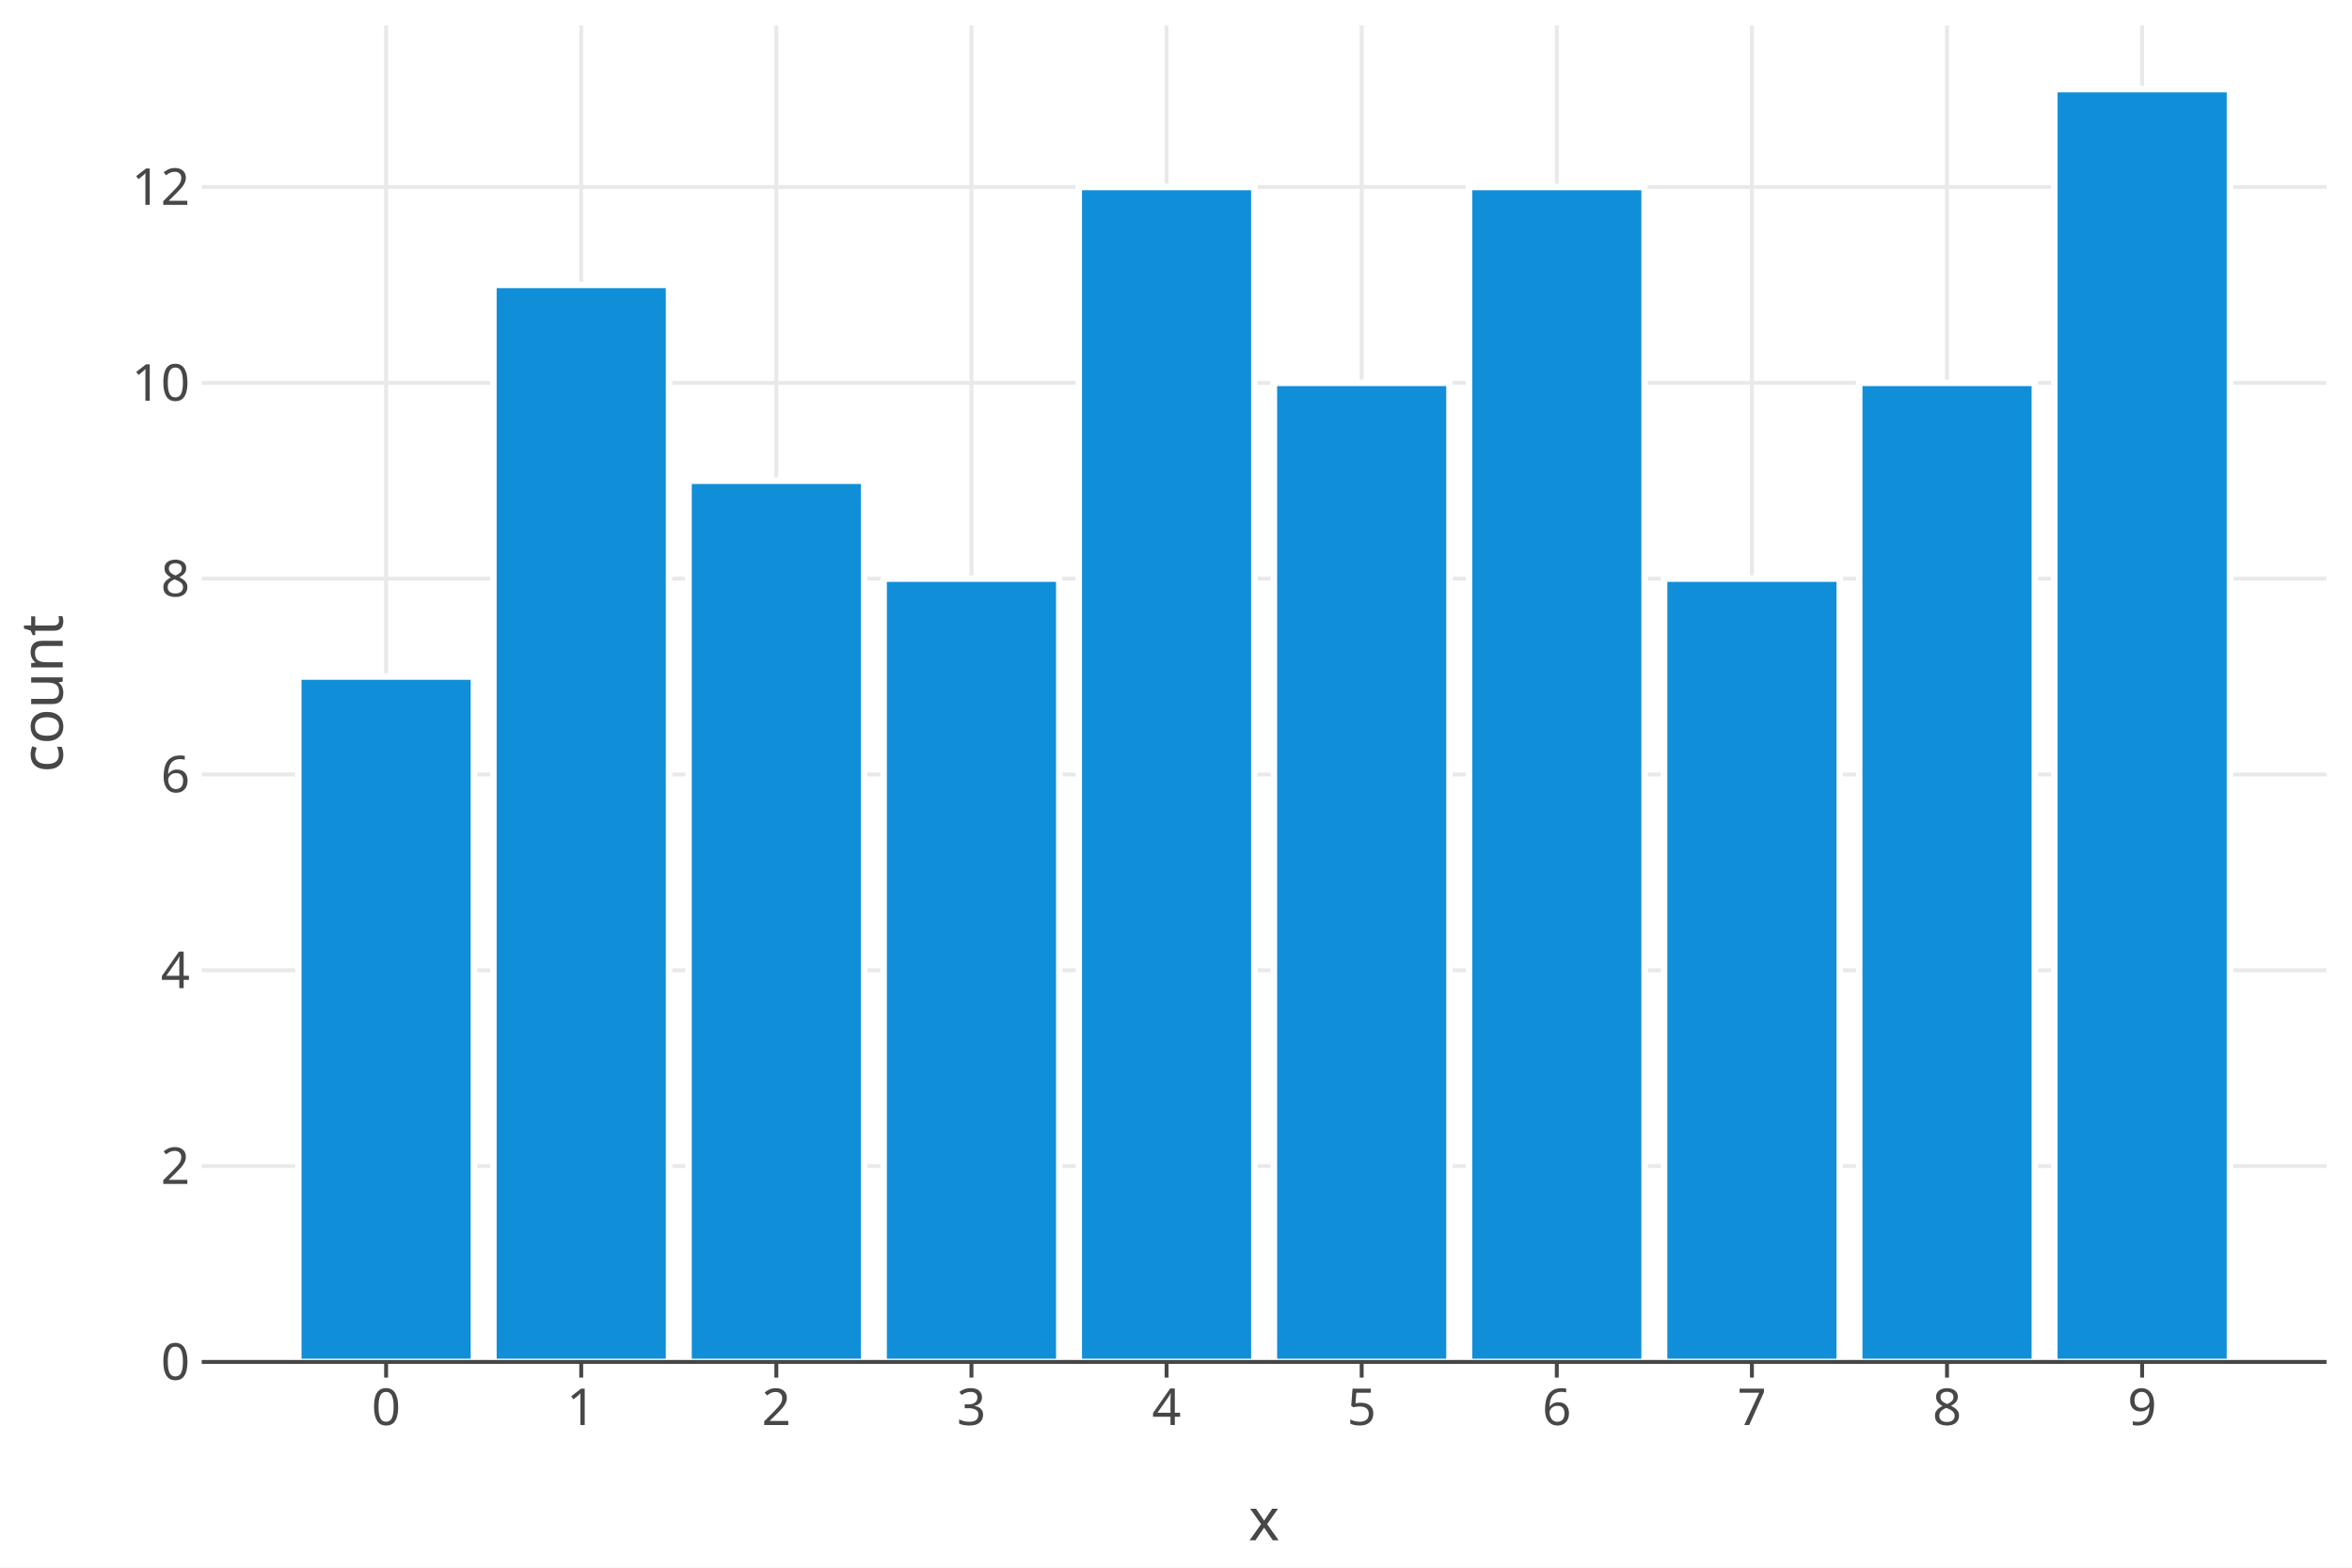
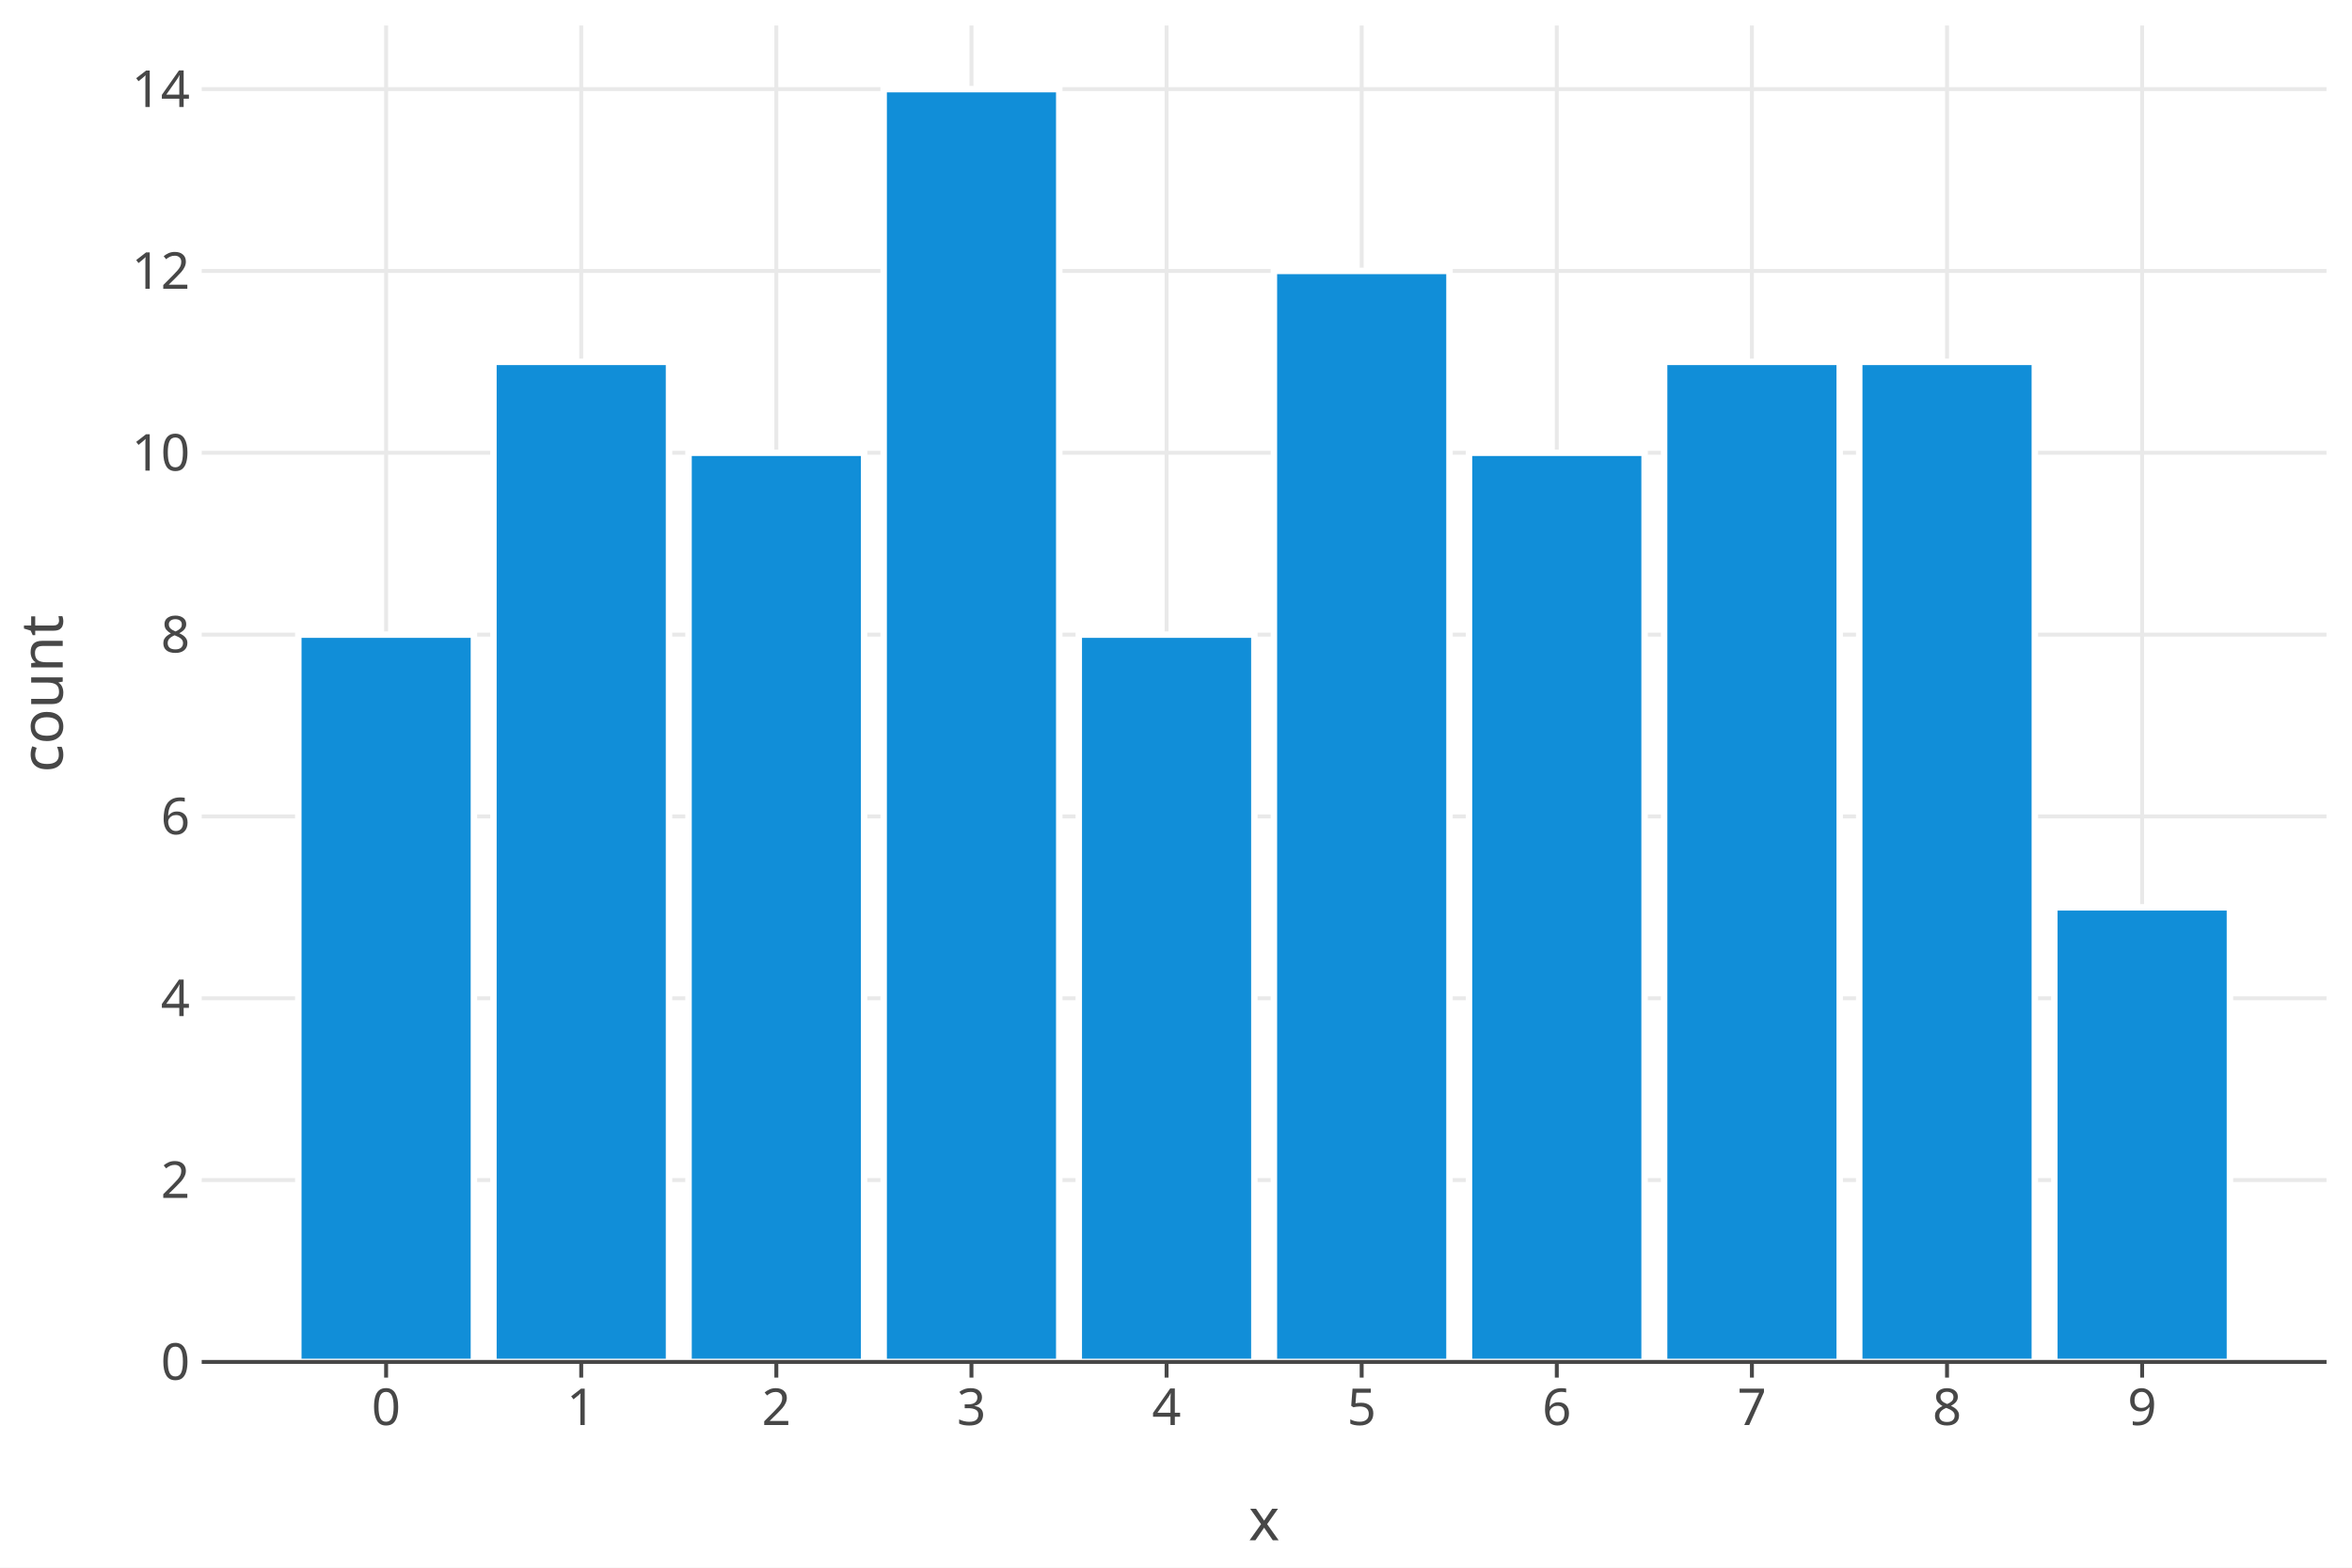
<svg xmlns="http://www.w3.org/2000/svg" display="block" class="plt-container" width="600.0" height="400.0">
  <style type="text/css">
  .plt-container {
   font-family: Lucida Grande, sans-serif;
   user-select: none;
   -webkit-user-select: none;
   -moz-user-select: none;
   -ms-user-select: none;
}
text {
   text-rendering: optimizeLegibility;
}
- #pGekjY2 .plot-title {
+ #puvqS9Z .plot-title {
   fill: #474747;
   font-family: Lucida Grande, sans-serif;
   font-size: 16.0px;
   font-weight: normal;
   font-style: normal;   
}
- #pGekjY2 .plot-subtitle {
+ #puvqS9Z .plot-subtitle {
   fill: #474747;
   font-family: Lucida Grande, sans-serif;
   font-size: 15.0px;
   font-weight: normal;
   font-style: normal;   
}
- #pGekjY2 .plot-caption {
-    fill: #474747;
-    font-family: Lucida Grande, sans-serif;
-    font-size: 13.0px;
-    font-weight: normal;
-    font-style: normal;   
- }
- #pGekjY2 .legend-title {
+ #puvqS9Z .plot-caption {
+    fill: #474747;
+    font-family: Lucida Grande, sans-serif;
+    font-size: 13.0px;
+    font-weight: normal;
+    font-style: normal;   
+ }
+ #puvqS9Z .legend-title {
   fill: #474747;
   font-family: Lucida Grande, sans-serif;
   font-size: 15.0px;
   font-weight: normal;
   font-style: normal;   
}
- #pGekjY2 .legend-item {
-    fill: #474747;
-    font-family: Lucida Grande, sans-serif;
-    font-size: 13.0px;
-    font-weight: normal;
-    font-style: normal;   
- }
- #pGekjY2 .axis-title-x {
+ #puvqS9Z .legend-item {
+    fill: #474747;
+    font-family: Lucida Grande, sans-serif;
+    font-size: 13.0px;
+    font-weight: normal;
+    font-style: normal;   
+ }
+ #puvqS9Z .axis-title-x {
   fill: #474747;
   font-family: Lucida Grande, sans-serif;
   font-size: 15.0px;
   font-weight: normal;
   font-style: normal;   
}
- #pGekjY2 .axis-text-x {
-    fill: #474747;
-    font-family: Lucida Grande, sans-serif;
-    font-size: 13.0px;
-    font-weight: normal;
-    font-style: normal;   
- }
- #dDgJFLR .axis-tooltip-text-x {
+ #puvqS9Z .axis-text-x {
+    fill: #474747;
+    font-family: Lucida Grande, sans-serif;
+    font-size: 13.0px;
+    font-weight: normal;
+    font-style: normal;   
+ }
+ #dVsqIz2 .axis-tooltip-text-x {
   fill: #ffffff;
   font-family: Lucida Grande, sans-serif;
   font-size: 13.0px;
   font-weight: normal;
   font-style: normal;   
}
- #pGekjY2 .axis-title-y {
+ #puvqS9Z .axis-title-y {
   fill: #474747;
   font-family: Lucida Grande, sans-serif;
   font-size: 15.0px;
   font-weight: normal;
   font-style: normal;   
}
- #pGekjY2 .axis-text-y {
-    fill: #474747;
-    font-family: Lucida Grande, sans-serif;
-    font-size: 13.0px;
-    font-weight: normal;
-    font-style: normal;   
- }
- #dDgJFLR .axis-tooltip-text-y {
+ #puvqS9Z .axis-text-y {
+    fill: #474747;
+    font-family: Lucida Grande, sans-serif;
+    font-size: 13.0px;
+    font-weight: normal;
+    font-style: normal;   
+ }
+ #dVsqIz2 .axis-tooltip-text-y {
   fill: #ffffff;
   font-family: Lucida Grande, sans-serif;
   font-size: 13.0px;
   font-weight: normal;
   font-style: normal;   
}
- #pGekjY2 .facet-strip-text-x {
-    fill: #474747;
-    font-family: Lucida Grande, sans-serif;
-    font-size: 13.0px;
-    font-weight: normal;
-    font-style: normal;   
- }
- #pGekjY2 .facet-strip-text-y {
-    fill: #474747;
-    font-family: Lucida Grande, sans-serif;
-    font-size: 13.0px;
-    font-weight: normal;
-    font-style: normal;   
- }
- #dDgJFLR .tooltip-text {
-    fill: #474747;
-    font-family: Lucida Grande, sans-serif;
-    font-size: 13.0px;
-    font-weight: normal;
-    font-style: normal;   
- }
- #dDgJFLR .tooltip-title {
+ #puvqS9Z .facet-strip-text-x {
+    fill: #474747;
+    font-family: Lucida Grande, sans-serif;
+    font-size: 13.0px;
+    font-weight: normal;
+    font-style: normal;   
+ }
+ #puvqS9Z .facet-strip-text-y {
+    fill: #474747;
+    font-family: Lucida Grande, sans-serif;
+    font-size: 13.0px;
+    font-weight: normal;
+    font-style: normal;   
+ }
+ #dVsqIz2 .tooltip-text {
+    fill: #474747;
+    font-family: Lucida Grande, sans-serif;
+    font-size: 13.0px;
+    font-weight: normal;
+    font-style: normal;   
+ }
+ #dVsqIz2 .tooltip-title {
   fill: #474747;
   font-family: Lucida Grande, sans-serif;
   font-size: 13.0px;
   font-weight: bold;
   font-style: normal;   
}
- #dDgJFLR .tooltip-label {
+ #dVsqIz2 .tooltip-label {
   fill: #474747;
   font-family: Lucida Grande, sans-serif;
   font-size: 13.0px;
   font-weight: bold;
   font-style: normal;   
}

  </style>
-   <g id="pGekjY2">
+   <g id="puvqS9Z">
    <path fill-rule="evenodd" fill="rgb(255,255,255)" fill-opacity="1.0" d="M0.0 0.0 L0.0 400.0 L600.0 400.0 L600.0 0.0 Z">
    </path>
    <g transform="translate(29.5 6.5 ) ">
      <g>
        <g transform="translate(21.96121 0.0 ) ">
          <g>
            <line x1="47.036" y1="0.0" x2="47.036" y2="341.0" stroke="rgb(233,233,233)" stroke-opacity="1.0" stroke-width="1.0" fill="none">
            </line>
            <line x1="96.81" y1="0.0" x2="96.81" y2="341.0" stroke="rgb(233,233,233)" stroke-opacity="1.0" stroke-width="1.0" fill="none">
            </line>
            <line x1="146.584" y1="0.0" x2="146.584" y2="341.0" stroke="rgb(233,233,233)" stroke-opacity="1.0" stroke-width="1.0" fill="none">
            </line>
            <line x1="196.358" y1="0.0" x2="196.358" y2="341.0" stroke="rgb(233,233,233)" stroke-opacity="1.0" stroke-width="1.0" fill="none">
            </line>
            <line x1="246.132" y1="0.0" x2="246.132" y2="341.0" stroke="rgb(233,233,233)" stroke-opacity="1.0" stroke-width="1.0" fill="none">
            </line>
            <line x1="295.906" y1="0.0" x2="295.906" y2="341.0" stroke="rgb(233,233,233)" stroke-opacity="1.0" stroke-width="1.0" fill="none">
            </line>
            <line x1="345.68" y1="0.0" x2="345.68" y2="341.0" stroke="rgb(233,233,233)" stroke-opacity="1.0" stroke-width="1.0" fill="none">
            </line>
            <line x1="395.454" y1="0.0" x2="395.454" y2="341.0" stroke="rgb(233,233,233)" stroke-opacity="1.0" stroke-width="1.0" fill="none">
            </line>
            <line x1="445.228" y1="0.0" x2="445.228" y2="341.0" stroke="rgb(233,233,233)" stroke-opacity="1.0" stroke-width="1.0" fill="none">
            </line>
            <line x1="495.002" y1="0.0" x2="495.002" y2="341.0" stroke="rgb(233,233,233)" stroke-opacity="1.0" stroke-width="1.0" fill="none">
            </line>
          </g>
        </g>
        <g transform="translate(21.96121 0.0 ) ">
          <g>
            <line x1="0.0" y1="341.0" x2="542.039" y2="341.0" stroke="rgb(233,233,233)" stroke-opacity="1.0" stroke-width="1.0" fill="none">
            </line>
-             <line x1="0.0" y1="291.037" x2="542.039" y2="291.037" stroke="rgb(233,233,233)" stroke-opacity="1.0" stroke-width="1.0" fill="none">
-             </line>
-             <line x1="0.0" y1="241.073" x2="542.039" y2="241.073" stroke="rgb(233,233,233)" stroke-opacity="1.0" stroke-width="1.0" fill="none">
-             </line>
-             <line x1="0.0" y1="191.11" x2="542.039" y2="191.11" stroke="rgb(233,233,233)" stroke-opacity="1.0" stroke-width="1.0" fill="none">
-             </line>
-             <line x1="0.0" y1="141.147" x2="542.039" y2="141.147" stroke="rgb(233,233,233)" stroke-opacity="1.0" stroke-width="1.0" fill="none">
-             </line>
-             <line x1="0.0" y1="91.183" x2="542.039" y2="91.183" stroke="rgb(233,233,233)" stroke-opacity="1.0" stroke-width="1.0" fill="none">
-             </line>
-             <line x1="0.0" y1="41.22" x2="542.039" y2="41.22" stroke="rgb(233,233,233)" stroke-opacity="1.0" stroke-width="1.0" fill="none">
+             <line x1="0.0" y1="294.605" x2="542.039" y2="294.605" stroke="rgb(233,233,233)" stroke-opacity="1.0" stroke-width="1.0" fill="none">
+             </line>
+             <line x1="0.0" y1="248.211" x2="542.039" y2="248.211" stroke="rgb(233,233,233)" stroke-opacity="1.0" stroke-width="1.0" fill="none">
+             </line>
+             <line x1="0.0" y1="201.816" x2="542.039" y2="201.816" stroke="rgb(233,233,233)" stroke-opacity="1.0" stroke-width="1.0" fill="none">
+             </line>
+             <line x1="0.0" y1="155.422" x2="542.039" y2="155.422" stroke="rgb(233,233,233)" stroke-opacity="1.0" stroke-width="1.0" fill="none">
+             </line>
+             <line x1="0.0" y1="109.027" x2="542.039" y2="109.027" stroke="rgb(233,233,233)" stroke-opacity="1.0" stroke-width="1.0" fill="none">
+             </line>
+             <line x1="0.0" y1="62.633" x2="542.039" y2="62.633" stroke="rgb(233,233,233)" stroke-opacity="1.0" stroke-width="1.0" fill="none">
+             </line>
+             <line x1="0.0" y1="16.238" x2="542.039" y2="16.238" stroke="rgb(233,233,233)" stroke-opacity="1.0" stroke-width="1.0" fill="none">
            </line>
          </g>
        </g>
      </g>
-       <g clip-path="url(#cUSU9Xd)" clip-bounds-jfx="[rect (21.961, 0.0), (542.039, 341.0)]">
+       <g clip-path="url(#cWTR5Zy)" clip-bounds-jfx="[rect (21.961, 0.0), (542.039, 341.0)]">
        <g transform="translate(21.96121 0.0 ) ">
          <g>
            <g>
-               <rect x="173.96" y="141.147" height="199.853" width="44.797" stroke="rgb(255,255,255)" stroke-opacity="1.0" fill="rgb(17,142,216)" fill-opacity="1.0" stroke-width="1.65">
-               </rect>
-               <rect x="323.282" y="41.22" height="299.78" width="44.797" stroke="rgb(255,255,255)" stroke-opacity="1.0" fill="rgb(17,142,216)" fill-opacity="1.0" stroke-width="1.65">
-               </rect>
-               <rect x="74.412" y="66.201" height="274.799" width="44.797" stroke="rgb(255,255,255)" stroke-opacity="1.0" fill="rgb(17,142,216)" fill-opacity="1.0" stroke-width="1.65">
-               </rect>
-               <rect x="373.056" y="141.147" height="199.853" width="44.797" stroke="rgb(255,255,255)" stroke-opacity="1.0" fill="rgb(17,142,216)" fill-opacity="1.0" stroke-width="1.65">
-               </rect>
-               <rect x="472.604" y="16.238" height="324.762" width="44.797" stroke="rgb(255,255,255)" stroke-opacity="1.0" fill="rgb(17,142,216)" fill-opacity="1.0" stroke-width="1.65">
-               </rect>
-               <rect x="124.186" y="116.165" height="224.835" width="44.797" stroke="rgb(255,255,255)" stroke-opacity="1.0" fill="rgb(17,142,216)" fill-opacity="1.0" stroke-width="1.65">
-               </rect>
-               <rect x="422.83" y="91.183" height="249.817" width="44.797" stroke="rgb(255,255,255)" stroke-opacity="1.0" fill="rgb(17,142,216)" fill-opacity="1.0" stroke-width="1.65">
-               </rect>
-               <rect x="24.638" y="166.128" height="174.872" width="44.797" stroke="rgb(255,255,255)" stroke-opacity="1.0" fill="rgb(17,142,216)" fill-opacity="1.0" stroke-width="1.65">
-               </rect>
-               <rect x="273.508" y="91.183" height="249.817" width="44.797" stroke="rgb(255,255,255)" stroke-opacity="1.0" fill="rgb(17,142,216)" fill-opacity="1.0" stroke-width="1.65">
-               </rect>
-               <rect x="223.734" y="41.22" height="299.78" width="44.797" stroke="rgb(255,255,255)" stroke-opacity="1.0" fill="rgb(17,142,216)" fill-opacity="1.0" stroke-width="1.65">
+               <rect x="472.604" y="225.014" height="115.986" width="44.797" stroke="rgb(255,255,255)" stroke-opacity="1.0" fill="rgb(17,142,216)" fill-opacity="1.0" stroke-width="1.65">
+               </rect>
+               <rect x="422.83" y="85.83" height="255.17" width="44.797" stroke="rgb(255,255,255)" stroke-opacity="1.0" fill="rgb(17,142,216)" fill-opacity="1.0" stroke-width="1.65">
+               </rect>
+               <rect x="373.056" y="85.83" height="255.17" width="44.797" stroke="rgb(255,255,255)" stroke-opacity="1.0" fill="rgb(17,142,216)" fill-opacity="1.0" stroke-width="1.65">
+               </rect>
+               <rect x="273.508" y="62.633" height="278.367" width="44.797" stroke="rgb(255,255,255)" stroke-opacity="1.0" fill="rgb(17,142,216)" fill-opacity="1.0" stroke-width="1.65">
+               </rect>
+               <rect x="223.734" y="155.422" height="185.578" width="44.797" stroke="rgb(255,255,255)" stroke-opacity="1.0" fill="rgb(17,142,216)" fill-opacity="1.0" stroke-width="1.65">
+               </rect>
+               <rect x="323.282" y="109.027" height="231.973" width="44.797" stroke="rgb(255,255,255)" stroke-opacity="1.0" fill="rgb(17,142,216)" fill-opacity="1.0" stroke-width="1.65">
+               </rect>
+               <rect x="124.186" y="109.027" height="231.973" width="44.797" stroke="rgb(255,255,255)" stroke-opacity="1.0" fill="rgb(17,142,216)" fill-opacity="1.0" stroke-width="1.65">
+               </rect>
+               <rect x="173.96" y="16.238" height="324.762" width="44.797" stroke="rgb(255,255,255)" stroke-opacity="1.0" fill="rgb(17,142,216)" fill-opacity="1.0" stroke-width="1.65">
+               </rect>
+               <rect x="74.412" y="85.83" height="255.17" width="44.797" stroke="rgb(255,255,255)" stroke-opacity="1.0" fill="rgb(17,142,216)" fill-opacity="1.0" stroke-width="1.65">
+               </rect>
+               <rect x="24.638" y="155.422" height="185.578" width="44.797" stroke="rgb(255,255,255)" stroke-opacity="1.0" fill="rgb(17,142,216)" fill-opacity="1.0" stroke-width="1.65">
              </rect>
            </g>
          </g>
        </g>
        <defs>
-           <clipPath id="cUSU9Xd">
+           <clipPath id="cWTR5Zy">
            <rect x="21.961" y="0.0" width="542.039" height="341.0">
            </rect>
          </clipPath>
        </defs>
      </g>
      <g>
        <g transform="translate(21.96121 341.0 ) ">
          <g transform="translate(47.03642 0.0 ) ">
            <line stroke-width="1.0" stroke="rgb(71,71,71)" stroke-opacity="1.0" x2="0.0" y2="4.0">
            </line>
            <g transform="translate(0.0 7.0 ) ">
              <text class="axis-text-x" text-anchor="middle" dy="0.7em">
                <tspan>0</tspan>
              </text>
            </g>
          </g>
          <g transform="translate(96.81042 0.0 ) ">
            <line stroke-width="1.0" stroke="rgb(71,71,71)" stroke-opacity="1.0" x2="0.0" y2="4.0">
            </line>
            <g transform="translate(0.0 7.0 ) ">
              <text class="axis-text-x" text-anchor="middle" dy="0.7em">
                <tspan>1</tspan>
              </text>
            </g>
          </g>
          <g transform="translate(146.5844 0.0 ) ">
            <line stroke-width="1.0" stroke="rgb(71,71,71)" stroke-opacity="1.0" x2="0.0" y2="4.0">
            </line>
            <g transform="translate(0.0 7.0 ) ">
              <text class="axis-text-x" text-anchor="middle" dy="0.7em">
                <tspan>2</tspan>
              </text>
            </g>
          </g>
          <g transform="translate(196.3584 0.0 ) ">
            <line stroke-width="1.0" stroke="rgb(71,71,71)" stroke-opacity="1.0" x2="0.0" y2="4.0">
            </line>
            <g transform="translate(0.0 7.0 ) ">
              <text class="axis-text-x" text-anchor="middle" dy="0.7em">
                <tspan>3</tspan>
              </text>
            </g>
          </g>
          <g transform="translate(246.1324 0.0 ) ">
            <line stroke-width="1.0" stroke="rgb(71,71,71)" stroke-opacity="1.0" x2="0.0" y2="4.0">
            </line>
            <g transform="translate(0.0 7.0 ) ">
              <text class="axis-text-x" text-anchor="middle" dy="0.7em">
                <tspan>4</tspan>
              </text>
            </g>
          </g>
          <g transform="translate(295.9064 0.0 ) ">
            <line stroke-width="1.0" stroke="rgb(71,71,71)" stroke-opacity="1.0" x2="0.0" y2="4.0">
            </line>
            <g transform="translate(0.0 7.0 ) ">
              <text class="axis-text-x" text-anchor="middle" dy="0.7em">
                <tspan>5</tspan>
              </text>
            </g>
          </g>
          <g transform="translate(345.6804 0.0 ) ">
            <line stroke-width="1.0" stroke="rgb(71,71,71)" stroke-opacity="1.0" x2="0.0" y2="4.0">
            </line>
            <g transform="translate(0.0 7.0 ) ">
              <text class="axis-text-x" text-anchor="middle" dy="0.7em">
                <tspan>6</tspan>
              </text>
            </g>
          </g>
          <g transform="translate(395.4544 0.0 ) ">
            <line stroke-width="1.0" stroke="rgb(71,71,71)" stroke-opacity="1.0" x2="0.0" y2="4.0">
            </line>
            <g transform="translate(0.0 7.0 ) ">
              <text class="axis-text-x" text-anchor="middle" dy="0.7em">
                <tspan>7</tspan>
              </text>
            </g>
          </g>
          <g transform="translate(445.2284 0.0 ) ">
            <line stroke-width="1.0" stroke="rgb(71,71,71)" stroke-opacity="1.0" x2="0.0" y2="4.0">
            </line>
            <g transform="translate(0.0 7.0 ) ">
              <text class="axis-text-x" text-anchor="middle" dy="0.7em">
                <tspan>8</tspan>
              </text>
            </g>
          </g>
          <g transform="translate(495.0024 0.0 ) ">
            <line stroke-width="1.0" stroke="rgb(71,71,71)" stroke-opacity="1.0" x2="0.0" y2="4.0">
            </line>
            <g transform="translate(0.0 7.0 ) ">
              <text class="axis-text-x" text-anchor="middle" dy="0.7em">
                <tspan>9</tspan>
              </text>
            </g>
          </g>
          <line x1="0.0" y1="0.0" x2="542.039" y2="0.0" stroke-width="1.0" stroke="rgb(71,71,71)" stroke-opacity="1.0">
          </line>
        </g>
        <g transform="translate(21.96121 0.0 ) ">
          <g transform="translate(0.0 341.0 ) ">
            <g transform="translate(-3.0 0.0 ) ">
              <text class="axis-text-y" text-anchor="end" dy="0.35em">
                <tspan>0</tspan>
              </text>
            </g>
          </g>
-           <g transform="translate(0.0 291.0366 ) ">
+           <g transform="translate(0.0 294.6054 ) ">
            <g transform="translate(-3.0 0.0 ) ">
              <text class="axis-text-y" text-anchor="end" dy="0.35em">
                <tspan>2</tspan>
              </text>
            </g>
          </g>
-           <g transform="translate(0.0 241.0733 ) ">
+           <g transform="translate(0.0 248.2109 ) ">
            <g transform="translate(-3.0 0.0 ) ">
              <text class="axis-text-y" text-anchor="end" dy="0.35em">
                <tspan>4</tspan>
              </text>
            </g>
          </g>
-           <g transform="translate(0.0 191.1099 ) ">
+           <g transform="translate(0.0 201.8163 ) ">
            <g transform="translate(-3.0 0.0 ) ">
              <text class="axis-text-y" text-anchor="end" dy="0.35em">
                <tspan>6</tspan>
              </text>
            </g>
          </g>
-           <g transform="translate(0.0 141.1465 ) ">
+           <g transform="translate(0.0 155.4218 ) ">
            <g transform="translate(-3.0 0.0 ) ">
              <text class="axis-text-y" text-anchor="end" dy="0.35em">
                <tspan>8</tspan>
              </text>
            </g>
          </g>
-           <g transform="translate(0.0 91.18315 ) ">
+           <g transform="translate(0.0 109.0272 ) ">
            <g transform="translate(-3.0 0.0 ) ">
              <text class="axis-text-y" text-anchor="end" dy="0.35em">
                <tspan>10</tspan>
              </text>
            </g>
          </g>
-           <g transform="translate(0.0 41.21978 ) ">
+           <g transform="translate(0.0 62.63265 ) ">
            <g transform="translate(-3.0 0.0 ) ">
              <text class="axis-text-y" text-anchor="end" dy="0.35em">
                <tspan>12</tspan>
+               </text>
+             </g>
+           </g>
+           <g transform="translate(0.0 16.2381 ) ">
+             <g transform="translate(-3.0 0.0 ) ">
+               <text class="axis-text-y" text-anchor="end" dy="0.35em">
+                 <tspan>14</tspan>
              </text>
            </g>
          </g>
        </g>
      </g>
    </g>
    <g transform="translate(16.0 177.0 ) rotate(-90.0 ) ">
      <text class="axis-title-y" y="0.0" text-anchor="middle">
        <tspan>count</tspan>
      </text>
    </g>
    <g transform="translate(322.4806 393.0 ) ">
      <text class="axis-title-x" y="0.0" text-anchor="middle">
        <tspan>x</tspan>
      </text>
    </g>
    <path fill="rgb(0,0,0)" fill-opacity="0.0" stroke="rgb(71,71,71)" stroke-opacity="1.0" stroke-width="0.0" d="M0.0 0.0 L0.0 400.0 L600.0 400.0 L600.0 0.0 Z">
    </path>
  </g>
-   <g id="dDgJFLR">
+   <g id="dVsqIz2">
  </g>
</svg>
